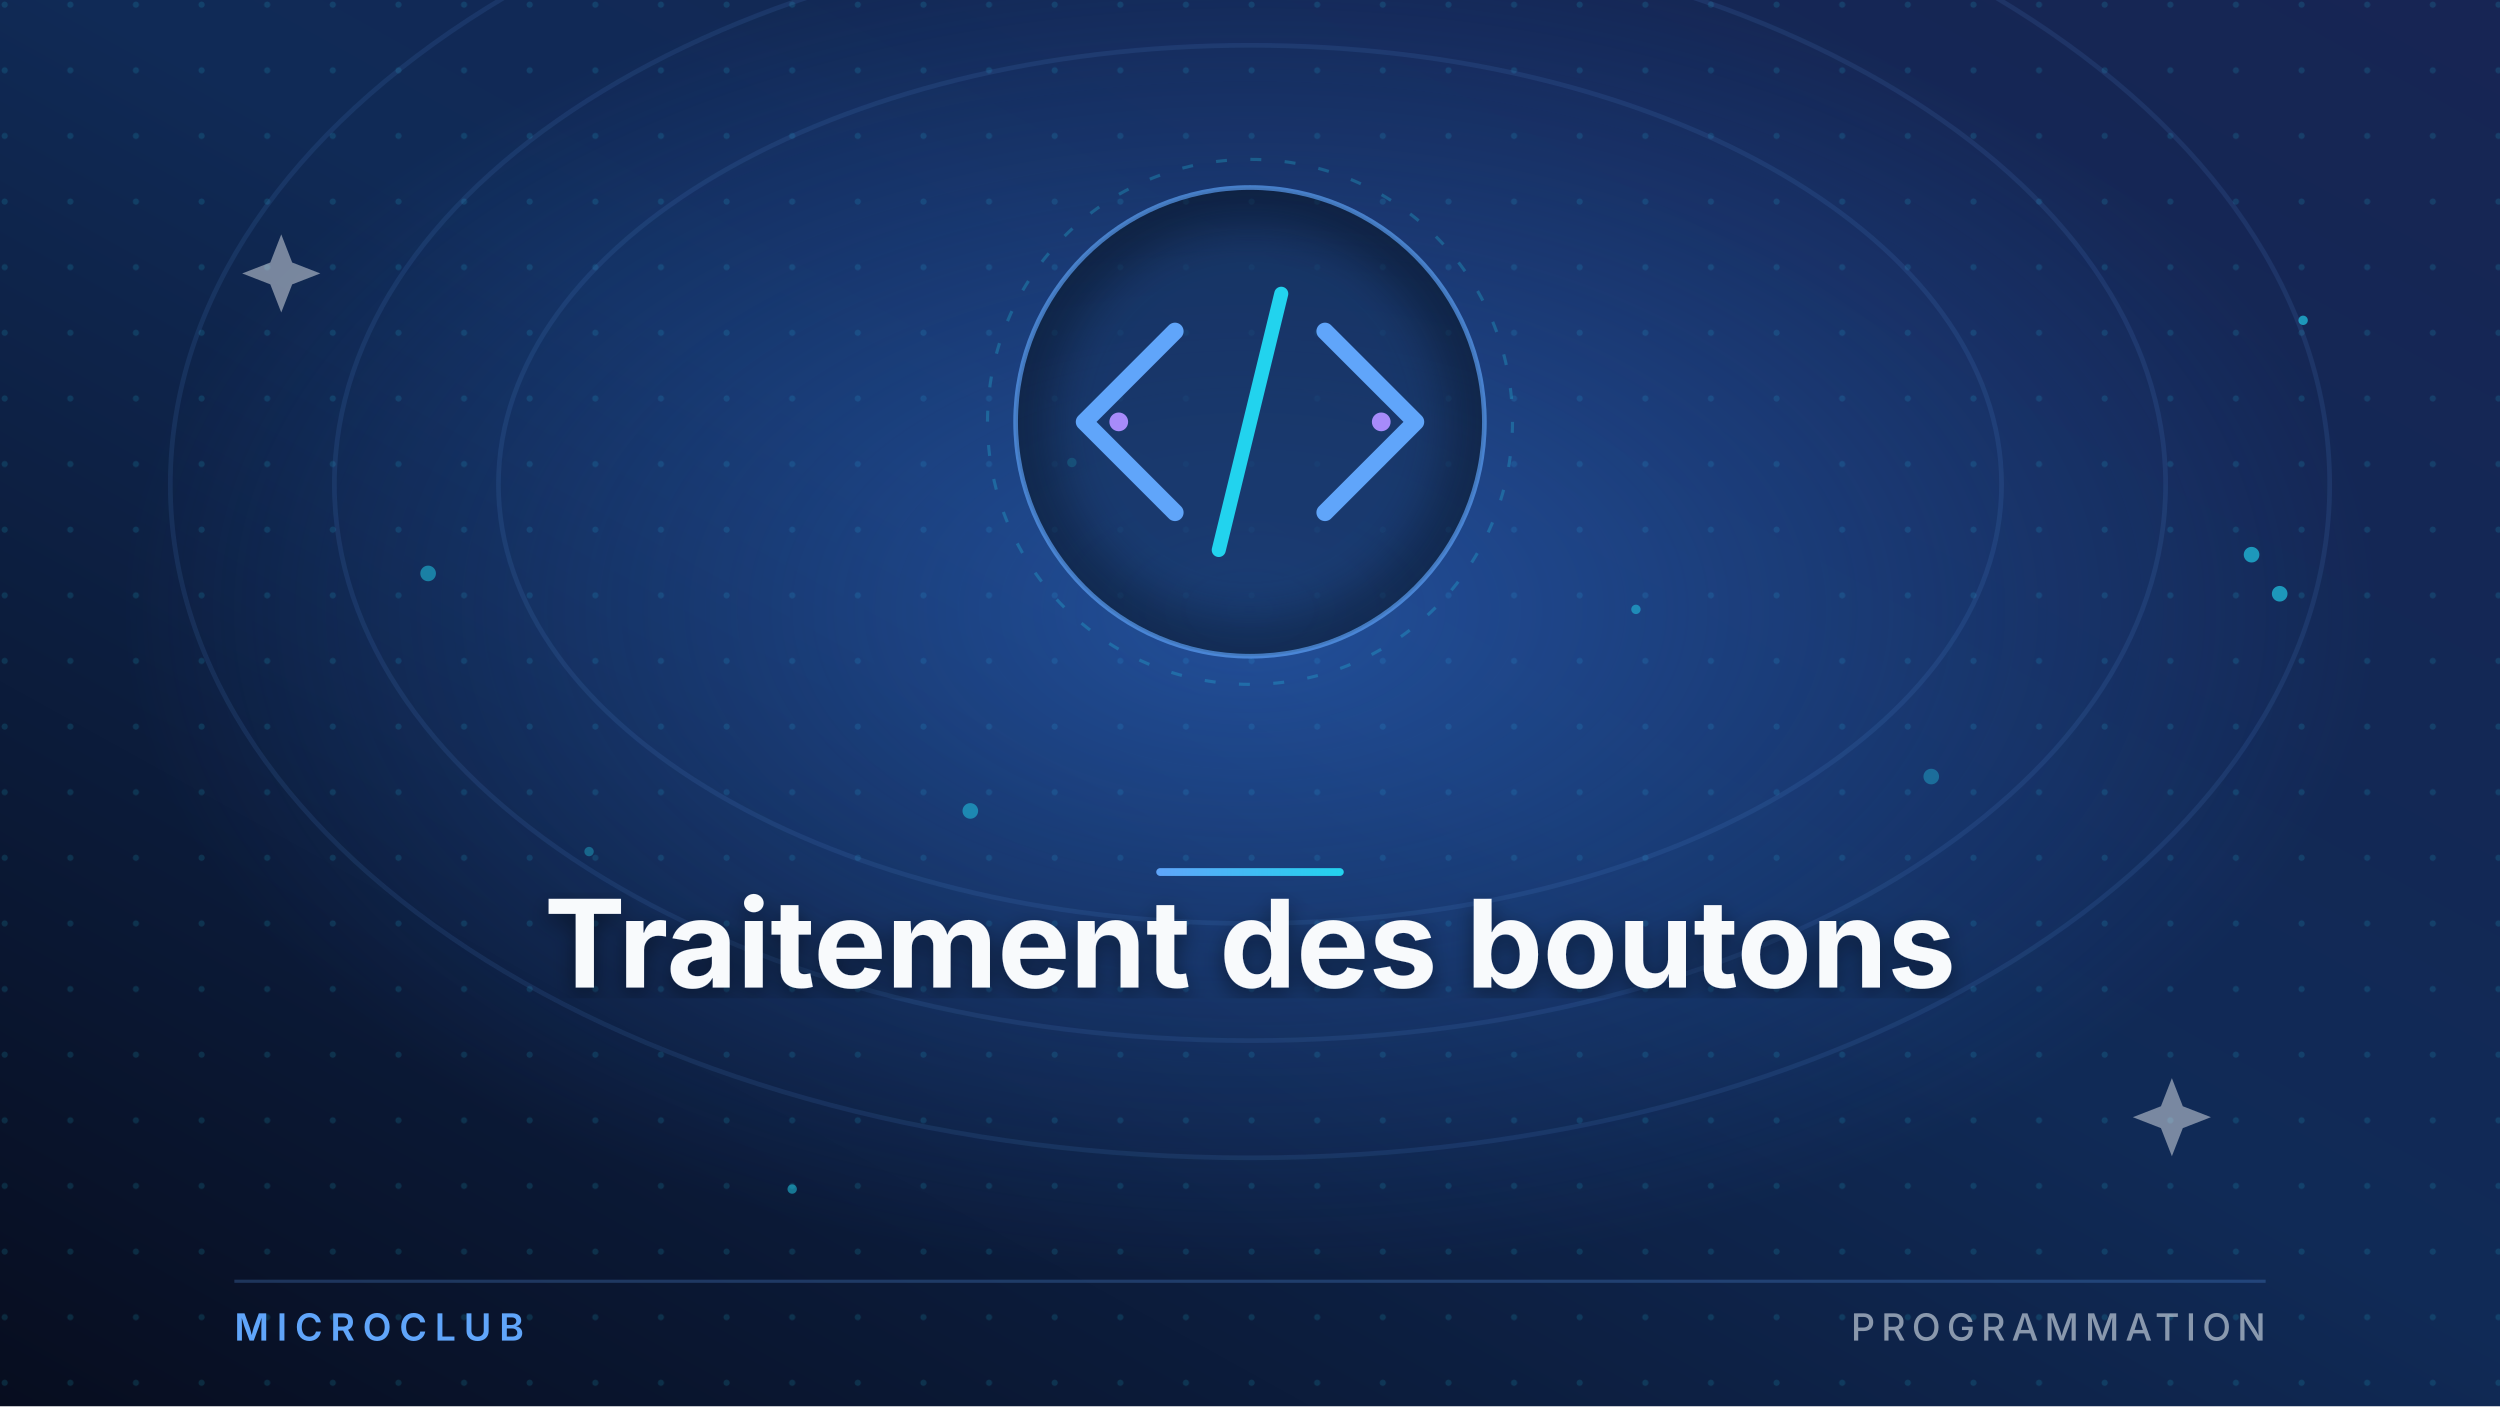
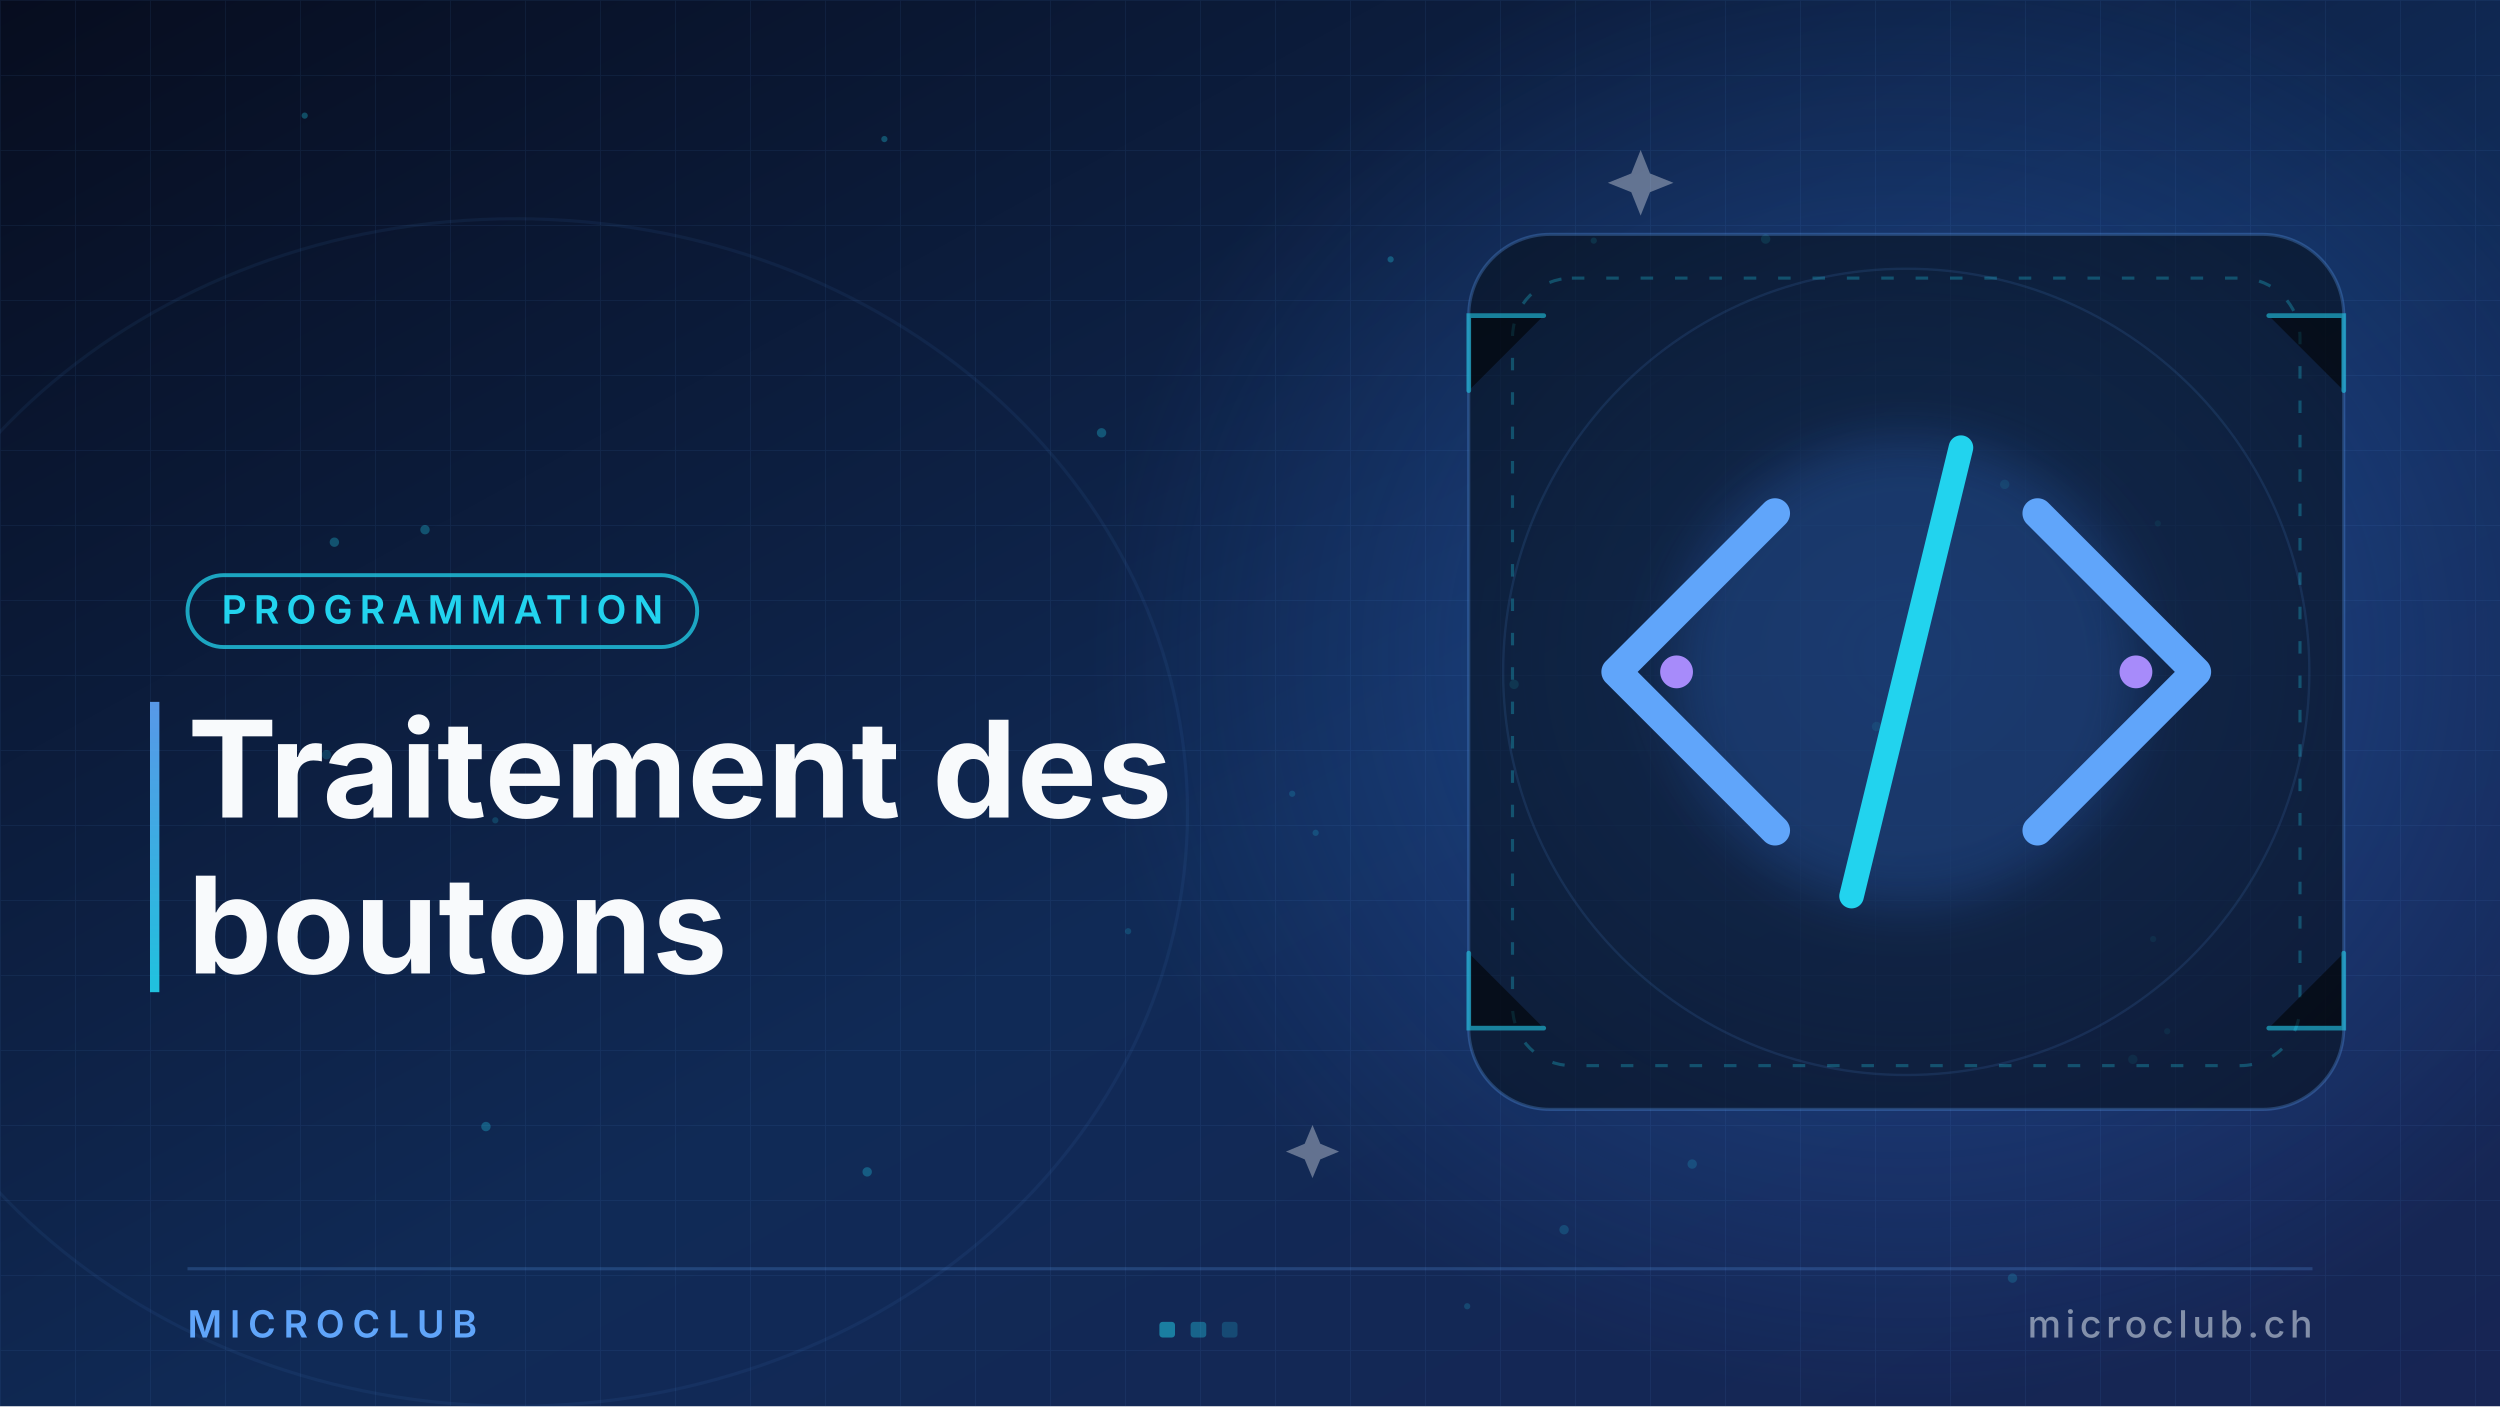
<svg xmlns="http://www.w3.org/2000/svg" viewBox="0 0 1600 900" role="img" aria-labelledby="title desc">
  <defs>
-     <linearGradient id="bg" x1="0" y1="1" x2="1" y2="0">
+     <linearGradient id="bg" x1="0" y1="0" x2="1" y2="1">
      <stop stop-color="#070d1f" />
-       <stop offset=".52" stop-color="#102a56" />
+       <stop offset=".55" stop-color="#102a56" />
      <stop offset="1" stop-color="#172554" />
    </linearGradient>
    <radialGradient id="halo">
-       <stop stop-color="#3b82f6" stop-opacity=".42" />
+       <stop stop-color="#3b82f6" stop-opacity=".38" />
      <stop offset="1" stop-color="#3b82f6" stop-opacity="0" />
    </radialGradient>
-     <linearGradient id="accent" x1="0" x2="1">
+     <linearGradient id="accent" x1="0" y1="0" x2="0" y2="1">
      <stop stop-color="#60a5fa" />
      <stop offset="1" stop-color="#22d3ee" />
    </linearGradient>
    <filter id="glow">
-       <feGaussianBlur stdDeviation="14" />
+       <feGaussianBlur stdDeviation="16" />
    </filter>
-     <filter id="textshadow">
-       <feDropShadow dx="0" dy="5" stdDeviation="7" flood-color="#000" flood-opacity=".45" />
-     </filter>
-     <pattern id="dots" width="42" height="42" patternUnits="userSpaceOnUse">
-       <circle cx="3" cy="3" r="2" fill="#22d3ee" opacity=".14" />
+     <pattern id="grid" width="48" height="48" patternUnits="userSpaceOnUse">
+       <path d="M48 0H0V48" fill="none" stroke="#60a5fa" stroke-width="1" opacity=".09" />
    </pattern>
  </defs>
  <rect width="1600" height="900" fill="url(#bg)" />
-   <rect width="1600" height="900" fill="url(#dots)" />
-   <ellipse cx="800" cy="390" rx="720" ry="430" fill="url(#halo)" />
-   <g fill="none" stroke="#60a5fa" stroke-width="3" opacity=".11">
-     <ellipse cx="800" cy="310" rx="481" ry="281" />
-     <ellipse cx="800" cy="310" rx="586" ry="356" />
-     <ellipse cx="800" cy="310" rx="691" ry="431" />
+   <rect width="1600" height="900" fill="url(#grid)" />
+   <ellipse cx="1220" cy="420" rx="520" ry="480" fill="url(#halo)" />
+   <ellipse cx="330" cy="520" rx="430" ry="380" fill="none" stroke="#60a5fa" stroke-width="2" opacity=".07" />
+   <circle cx="1381" cy="335" r="2" fill="#22d3ee" opacity="0.18" />
+   <circle cx="1283" cy="310" r="3" fill="#22d3ee" opacity="0.3" />
+   <circle cx="317" cy="525" r="2" fill="#22d3ee" opacity="0.18" />
+   <circle cx="214" cy="347" r="3" fill="#22d3ee" opacity="0.3" />
+   <circle cx="1387" cy="660" r="2" fill="#22d3ee" opacity="0.18" />
+   <circle cx="1083" cy="745" r="3" fill="#22d3ee" opacity="0.18" />
+   <circle cx="272" cy="339" r="3" fill="#22d3ee" opacity="0.3" />
+   <circle cx="209" cy="483" r="3" fill="#22d3ee" opacity="0.18" />
+   <circle cx="1365" cy="678" r="3" fill="#22d3ee" opacity="0.18" />
+   <circle cx="890" cy="166" r="2" fill="#22d3ee" opacity="0.3" />
+   <circle cx="722" cy="596" r="2" fill="#22d3ee" opacity="0.18" />
+   <circle cx="969" cy="438" r="3" fill="#22d3ee" opacity="0.3" />
+   <circle cx="1001" cy="787" r="3" fill="#22d3ee" opacity="0.18" />
+   <circle cx="827" cy="508" r="2" fill="#22d3ee" opacity="0.18" />
+   <circle cx="195" cy="74" r="2" fill="#22d3ee" opacity="0.3" />
+   <circle cx="1020" cy="154" r="2" fill="#22d3ee" opacity="0.3" />
+   <circle cx="311" cy="721" r="3" fill="#22d3ee" opacity="0.3" />
+   <circle cx="939" cy="836" r="2" fill="#22d3ee" opacity="0.18" />
+   <circle cx="842" cy="533" r="2" fill="#22d3ee" opacity="0.18" />
+   <circle cx="555" cy="750" r="3" fill="#22d3ee" opacity="0.3" />
+   <circle cx="705" cy="277" r="3" fill="#22d3ee" opacity="0.3" />
+   <circle cx="1201" cy="465" r="3" fill="#22d3ee" opacity="0.3" />
+   <circle cx="566" cy="89" r="2" fill="#22d3ee" opacity="0.3" />
+   <circle cx="1378" cy="601" r="2" fill="#22d3ee" opacity="0.18" />
+   <circle cx="1288" cy="818" r="3" fill="#22d3ee" opacity="0.18" />
+   <circle cx="1130" cy="153" r="3" fill="#22d3ee" opacity="0.3" />
+   <g>
+     <rect x="120" y="368.1" width="326.2" height="46.0" rx="23.0" fill="none" stroke="#22d3ee" stroke-width="2.5" opacity=".75" />
+     <text x="283.1" y="399.1" text-anchor="middle" font-family="system-ui, -apple-system, 'Segoe UI', sans-serif" font-size="25.0" font-weight="600" letter-spacing="4.5" fill="#22d3ee">PROGRAMMATION</text>
  </g>
-   <circle cx="1441" cy="355" r="5" fill="#22d3ee" opacity="0.65" />
-   <circle cx="1474" cy="205" r="3" fill="#22d3ee" opacity="0.65" />
-   <circle cx="621" cy="519" r="5" fill="#22d3ee" opacity="0.5" />
-   <circle cx="377" cy="545" r="3" fill="#22d3ee" opacity="0.35" />
-   <circle cx="274" cy="367" r="5" fill="#22d3ee" opacity="0.5" />
-   <circle cx="1459" cy="380" r="5" fill="#22d3ee" opacity="0.65" />
-   <circle cx="507" cy="761" r="3" fill="#22d3ee" opacity="0.5" />
-   <circle cx="686" cy="296" r="3" fill="#22d3ee" opacity="0.5" />
-   <circle cx="1047" cy="390" r="3" fill="#22d3ee" opacity="0.5" />
-   <circle cx="1236" cy="497" r="5" fill="#22d3ee" opacity="0.35" />
-   <g fill="#f8fafc" opacity=".45">
-     <path d="M180 150l7 18 18 7-18 7-7 18-7-18-18-7 18-7z" />
-     <path d="M1390 690l7 18 18 7-18 7-7 18-7-18-18-7 18-7z" />
+   <path d="M96 449.2H102V635.0H96Z" fill="url(#accent)" opacity=".9" />
+   <text x="120" y="523.2" font-family="system-ui, -apple-system, 'Segoe UI', sans-serif" font-size="86" font-weight="700" fill="#f8fafc">
+     <tspan x="120" dy="0.0">Traitement des</tspan>
+     <tspan x="120" dy="99.8">boutons</tspan>
+   </text>
+   <g>
+     <rect x="940" y="150" width="560" height="560" rx="52" fill="#060c16" opacity=".55" />
+     <rect x="940" y="150" width="560" height="560" rx="52" fill="none" stroke="#60a5fa" stroke-width="2" opacity=".28" />
+     <rect x="968" y="178" width="504" height="504" rx="38" fill="none" stroke="#22d3ee" stroke-width="2" opacity=".28" stroke-dasharray="8 14" />
+     <g stroke="#22d3ee" stroke-width="3" opacity=".55" stroke-linecap="round">
+       <path d="M940 250V202h48M1500 250V202h-48M940 610v48h48M1500 610v48h-48" />
+     </g>
+     <circle cx="1220" cy="430" r="150" fill="#3b82f6" opacity=".2" filter="url(#glow)" />
+     <circle cx="1220" cy="430" r="258" fill="none" stroke="#60a5fa" stroke-width="1.5" opacity=".12" />
+     <g transform="translate(1220 430) scale(1.75)">
+       <g fill="none" stroke="#60a5fa" stroke-width="11" stroke-linecap="round" stroke-linejoin="round">
+         <path d="M-48-58l-58 58 58 58M48-58l58 58-58 58" />
+       </g>
+       <path d="M20-82l-40 164" fill="none" stroke="#22d3ee" stroke-width="9" stroke-linecap="round" />
+       <circle cx="-84" cy="0" r="6" fill="#a78bfa" />
+       <circle cx="84" cy="0" r="6" fill="#a78bfa" />
+     </g>
  </g>
-   <circle cx="800" cy="270" r="150" fill="#06111f" opacity=".55" />
-   <circle cx="800" cy="270" r="150" fill="none" stroke="#60a5fa" stroke-width="3" opacity=".65" />
-   <circle cx="800" cy="270" r="168" fill="none" stroke="#22d3ee" stroke-width="2" opacity=".25" stroke-dasharray="7 15" />
-   <circle cx="800" cy="270" r="126" fill="#3b82f6" opacity=".18" filter="url(#glow)" />
-   <g transform="translate(800 270)">
-     <g fill="none" stroke="#60a5fa" stroke-width="11" stroke-linecap="round" stroke-linejoin="round">
-       <path d="M-48-58l-58 58 58 58M48-58l58 58-58 58" />
-     </g>
-     <path d="M20-82l-40 164" fill="none" stroke="#22d3ee" stroke-width="9" stroke-linecap="round" />
-     <circle cx="-84" cy="0" r="6" fill="#a78bfa" />
-     <circle cx="84" cy="0" r="6" fill="#a78bfa" />
+   <g fill="#f8fafc" opacity=".35">
+     <path d="M1050 96l6 15 15 6-15 6-6 15-6-15-15-6 15-6z" />
+     <path d="M840 720l5 12 12 5-12 5-5 12-5-12-12-5 12-5z" />
  </g>
-   <rect x="740" y="555.6" width="120" height="5" rx="2.5" fill="url(#accent)" />
-   <text x="800" y="632.0" text-anchor="middle" font-family="system-ui, -apple-system, 'Segoe UI', sans-serif" font-size="78" font-weight="700" fill="#f8fafc" filter="url(#textshadow)">
-     <tspan x="800" dy="0.0">Traitement des boutons</tspan>
-   </text>
-   <path d="M150 820H1450" stroke="#60a5fa" stroke-width="2" opacity=".24" />
-   <text x="150" y="858" font-family="system-ui, -apple-system, 'Segoe UI', sans-serif" font-size="24" font-weight="600" letter-spacing="5" fill="#60a5fa">MICROCLUB</text>
-   <text x="1450" y="858" text-anchor="end" font-family="system-ui, -apple-system, 'Segoe UI', sans-serif" font-size="24" font-weight="500" letter-spacing="4" fill="#cbd5e1" opacity=".65">PROGRAMMATION</text>
+   <path d="M120 812H1480" stroke="#60a5fa" stroke-width="2" opacity=".22" />
+   <text x="120" y="856" font-family="system-ui, -apple-system, 'Segoe UI', sans-serif" font-size="24" font-weight="600" letter-spacing="5" fill="#60a5fa">MICROCLUB</text>
+   <g fill="#22d3ee" opacity=".5">
+     <rect x="742" y="846" width="10" height="10" rx="2" />
+     <rect x="762" y="846" width="10" height="10" rx="2" opacity=".7" />
+     <rect x="782" y="846" width="10" height="10" rx="2" opacity=".4" />
+   </g>
+   <text x="1480" y="856" text-anchor="end" font-family="system-ui, -apple-system, 'Segoe UI', sans-serif" font-size="24" font-weight="500" letter-spacing="3" fill="#cbd5e1" opacity=".6">microclub.ch</text>
</svg>
